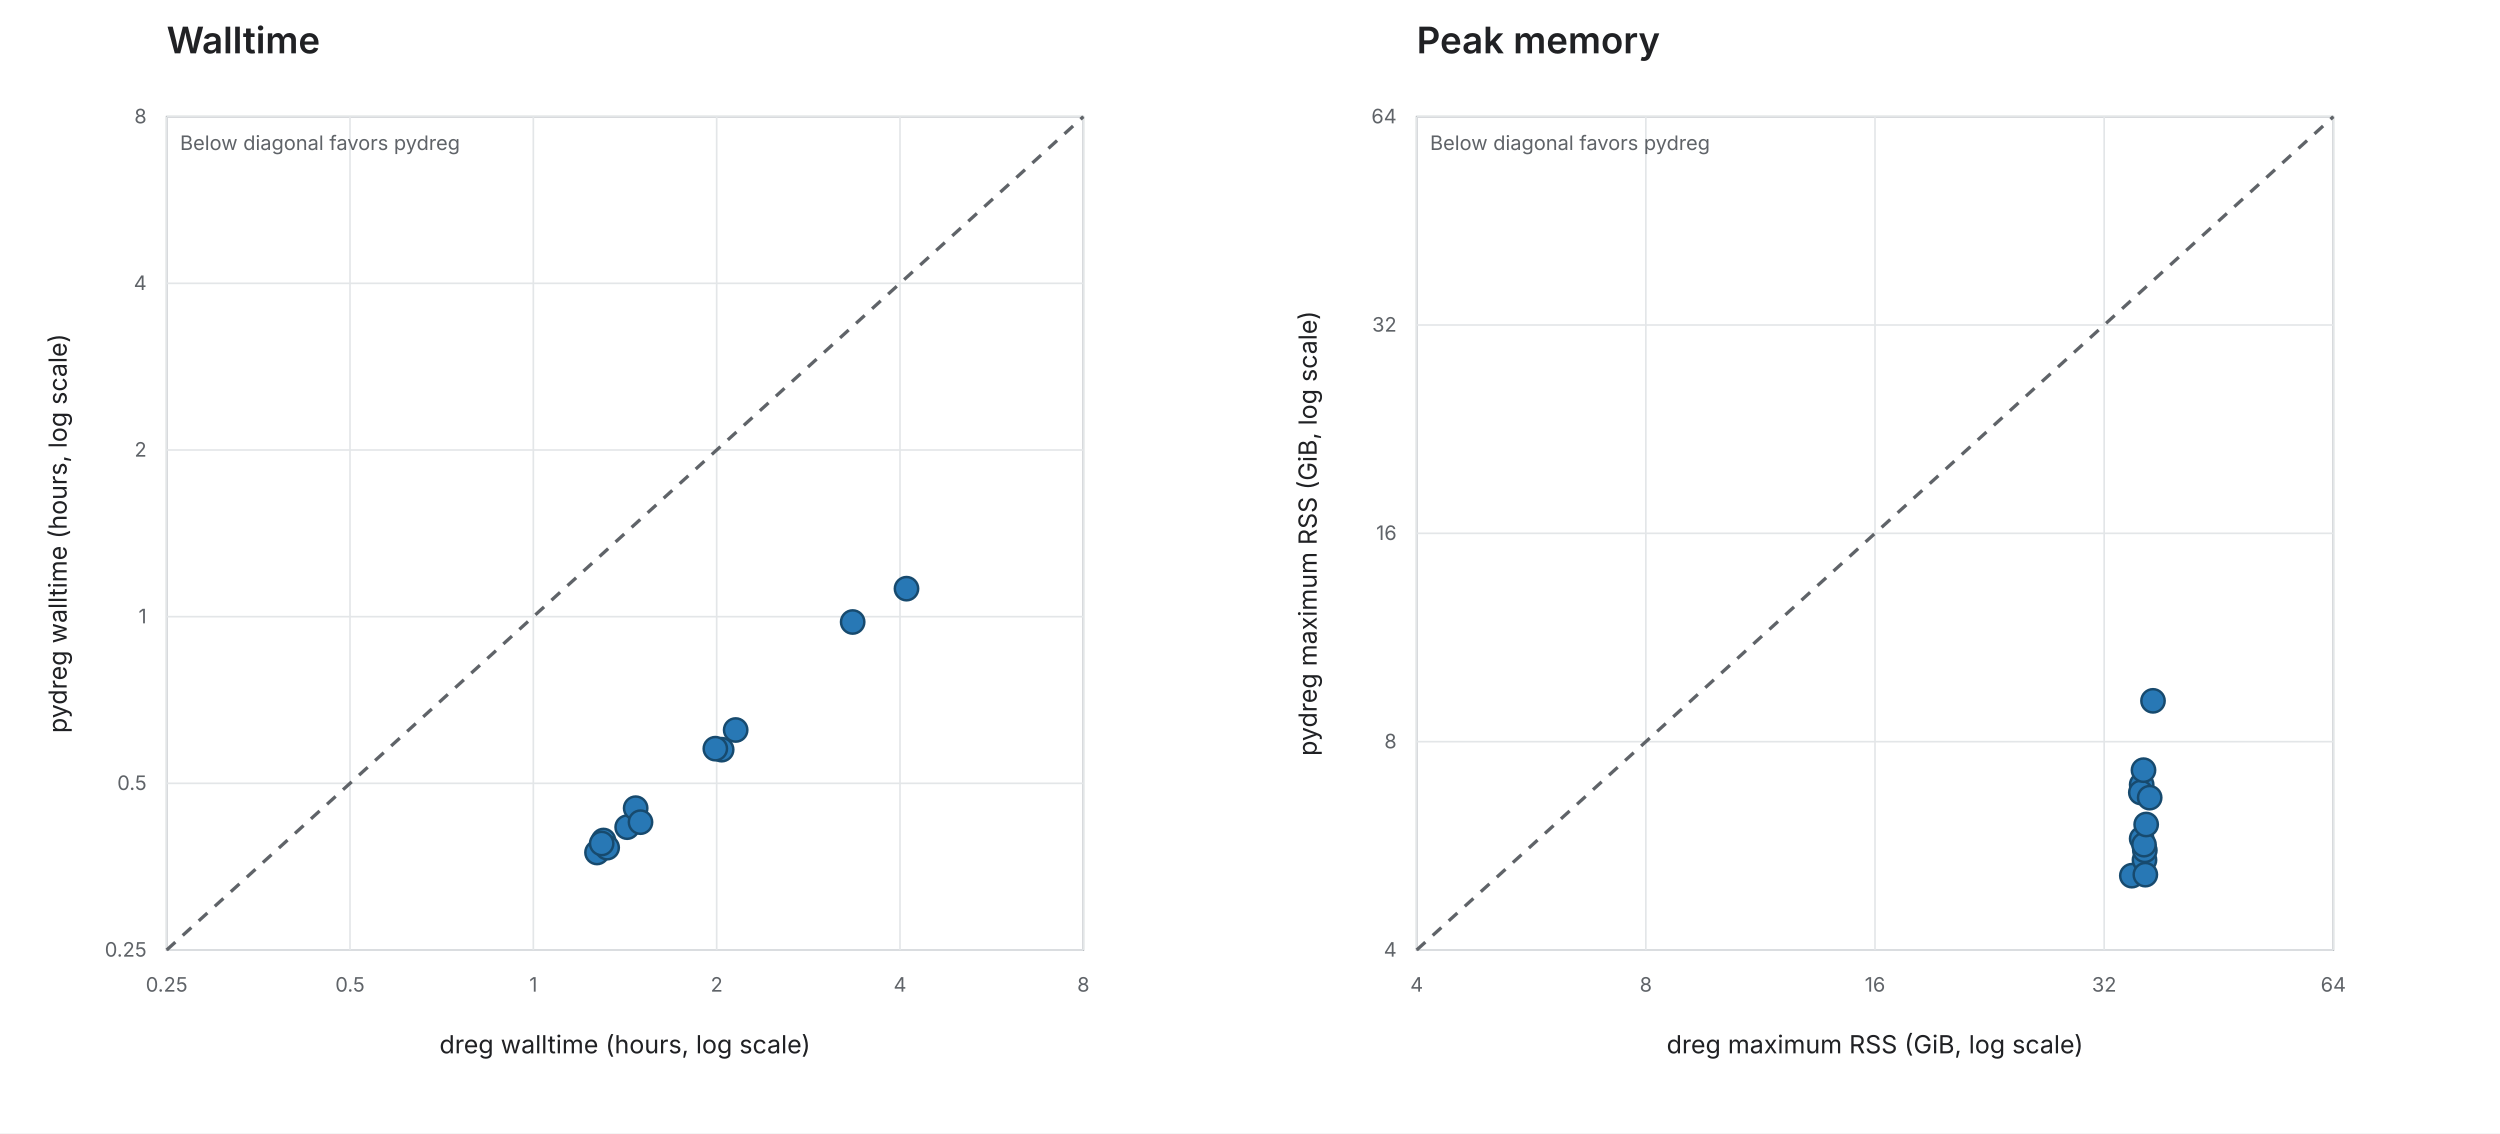
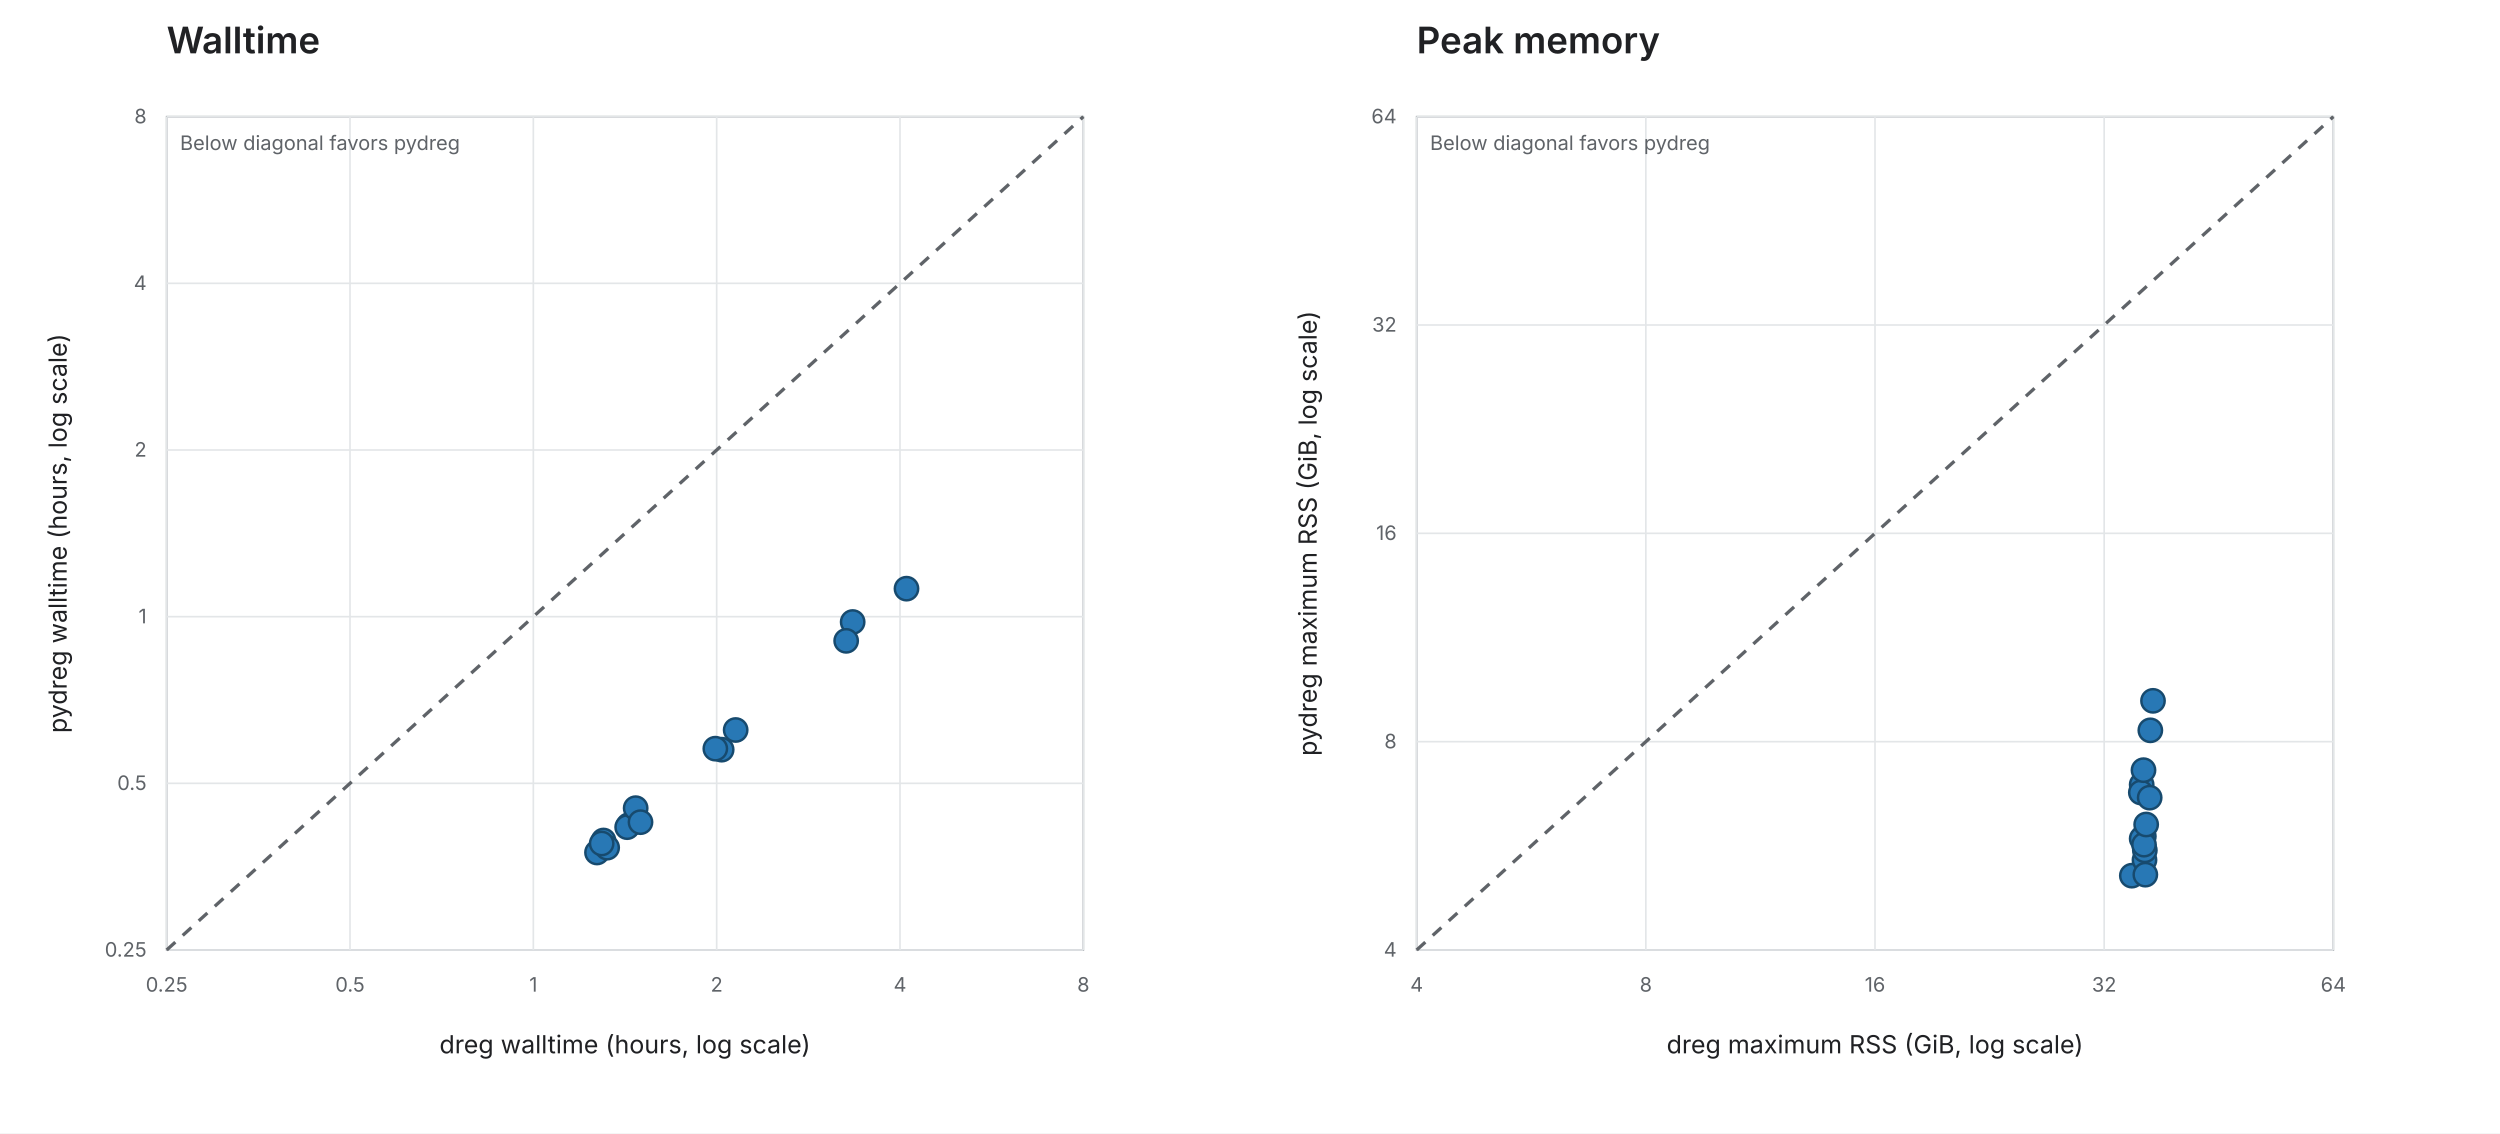
<svg xmlns="http://www.w3.org/2000/svg" width="1500" height="680" viewBox="0 0 1500 680" role="img">
  <style>
text { font-family: -apple-system, BlinkMacSystemFont, "Segoe UI", sans-serif; fill: #202124; }
.title { font-size: 22px; font-weight: 600; } .axis { font-size: 15px; }
.tick, .note { font-size: 12px; fill: #5f6368; }
.plot { fill: #fff; stroke: #9aa0a6; } .grid { stroke: #e3e6e8; stroke-width: 1; }
.diagonal { stroke: #5f6368; stroke-width: 2; stroke-dasharray: 7 6; }
.mark { fill: #2878b5; stroke: #174a6e; stroke-width: 1.5; }
</style>
  <rect width="1500" height="680" fill="#fff" />
  <text x="100" y="32" class="title">Walltime</text>
  <rect x="100" y="70" width="550" height="500" class="plot" />
  <line x1="100.0" y1="70" x2="100.0" y2="570" class="grid" />
  <line x1="100" y1="570.0" x2="650" y2="570.0" class="grid" />
  <text x="100.0" y="595" class="tick" text-anchor="middle">0.25</text>
  <text x="88" y="574.0" class="tick" text-anchor="end">0.25</text>
  <line x1="210.0" y1="70" x2="210.0" y2="570" class="grid" />
  <line x1="100" y1="470.0" x2="650" y2="470.0" class="grid" />
  <text x="210.0" y="595" class="tick" text-anchor="middle">0.5</text>
  <text x="88" y="474.0" class="tick" text-anchor="end">0.5</text>
  <line x1="320.0" y1="70" x2="320.0" y2="570" class="grid" />
  <line x1="100" y1="370.0" x2="650" y2="370.0" class="grid" />
  <text x="320.0" y="595" class="tick" text-anchor="middle">1</text>
  <text x="88" y="374.0" class="tick" text-anchor="end">1</text>
  <line x1="430.0" y1="70" x2="430.0" y2="570" class="grid" />
  <line x1="100" y1="270.0" x2="650" y2="270.0" class="grid" />
  <text x="430.0" y="595" class="tick" text-anchor="middle">2</text>
  <text x="88" y="274.0" class="tick" text-anchor="end">2</text>
  <line x1="540.0" y1="70" x2="540.0" y2="570" class="grid" />
  <line x1="100" y1="170.0" x2="650" y2="170.0" class="grid" />
  <text x="540.0" y="595" class="tick" text-anchor="middle">4</text>
  <text x="88" y="174.0" class="tick" text-anchor="end">4</text>
  <line x1="650.0" y1="70" x2="650.0" y2="570" class="grid" />
  <line x1="100" y1="70.0" x2="650" y2="70.0" class="grid" />
  <text x="650.0" y="595" class="tick" text-anchor="middle">8</text>
  <text x="88" y="74.0" class="tick" text-anchor="end">8</text>
  <line x1="100.0" y1="570.0" x2="650.0" y2="70.0" class="diagonal" />
  <circle cx="543.9" cy="353.2" r="7" class="mark" />
  <circle cx="362.1" cy="504.3" r="7" class="mark" />
  <circle cx="441.4" cy="438.0" r="7" class="mark" />
  <circle cx="433.0" cy="449.8" r="7" class="mark" />
+   <circle cx="377.2" cy="495.1" r="7" class="mark" />
  <circle cx="376.3" cy="496.3" r="7" class="mark" />
  <circle cx="511.6" cy="373.2" r="7" class="mark" />
  <circle cx="429.2" cy="449.2" r="7" class="mark" />
  <circle cx="381.4" cy="484.9" r="7" class="mark" />
  <circle cx="358.2" cy="511.5" r="7" class="mark" />
  <circle cx="364.3" cy="508.6" r="7" class="mark" />
  <circle cx="384.3" cy="493.3" r="7" class="mark" />
  <circle cx="361.0" cy="506.1" r="7" class="mark" />
+   <circle cx="507.7" cy="384.5" r="7" class="mark" />
  <text x="375.0" y="632" class="axis" text-anchor="middle">dreg walltime (hours, log scale)</text>
  <text x="40" y="320.0" class="axis" text-anchor="middle" transform="rotate(-90 40 320.0)">pydreg walltime (hours, log scale)</text>
  <text x="108" y="90" class="note" text-anchor="start">Below diagonal favors pydreg</text>
  <text x="850" y="32" class="title">Peak memory</text>
  <rect x="850" y="70" width="550" height="500" class="plot" />
  <line x1="850.0" y1="70" x2="850.0" y2="570" class="grid" />
  <line x1="850" y1="570.0" x2="1400" y2="570.0" class="grid" />
  <text x="850.0" y="595" class="tick" text-anchor="middle">4</text>
  <text x="838" y="574.0" class="tick" text-anchor="end">4</text>
  <line x1="987.5" y1="70" x2="987.5" y2="570" class="grid" />
  <line x1="850" y1="445.0" x2="1400" y2="445.0" class="grid" />
  <text x="987.5" y="595" class="tick" text-anchor="middle">8</text>
  <text x="838" y="449.0" class="tick" text-anchor="end">8</text>
  <line x1="1125.0" y1="70" x2="1125.0" y2="570" class="grid" />
  <line x1="850" y1="320.0" x2="1400" y2="320.0" class="grid" />
  <text x="1125.0" y="595" class="tick" text-anchor="middle">16</text>
  <text x="838" y="324.0" class="tick" text-anchor="end">16</text>
  <line x1="1262.5" y1="70" x2="1262.5" y2="570" class="grid" />
  <line x1="850" y1="195.0" x2="1400" y2="195.0" class="grid" />
  <text x="1262.5" y="595" class="tick" text-anchor="middle">32</text>
  <text x="838" y="199.0" class="tick" text-anchor="end">32</text>
  <line x1="1400.0" y1="70" x2="1400.0" y2="570" class="grid" />
  <line x1="850" y1="70.0" x2="1400" y2="70.0" class="grid" />
  <text x="1400.0" y="595" class="tick" text-anchor="middle">64</text>
  <text x="838" y="74.0" class="tick" text-anchor="end">64</text>
  <line x1="850.0" y1="570.0" x2="1400.0" y2="70.0" class="diagonal" />
  <circle cx="1291.8" cy="420.5" r="7" class="mark" />
  <circle cx="1279.1" cy="525.4" r="7" class="mark" />
  <circle cx="1285.0" cy="470.8" r="7" class="mark" />
  <circle cx="1284.5" cy="475.5" r="7" class="mark" />
+   <circle cx="1286.3" cy="501.8" r="7" class="mark" />
  <circle cx="1285.0" cy="503.2" r="7" class="mark" />
  <circle cx="1286.1" cy="462.1" r="7" class="mark" />
  <circle cx="1289.8" cy="478.6" r="7" class="mark" />
  <circle cx="1286.7" cy="516.0" r="7" class="mark" />
  <circle cx="1286.9" cy="510.2" r="7" class="mark" />
  <circle cx="1286.4" cy="506.8" r="7" class="mark" />
  <circle cx="1287.7" cy="494.7" r="7" class="mark" />
  <circle cx="1287.2" cy="524.8" r="7" class="mark" />
+   <circle cx="1290.2" cy="438.2" r="7" class="mark" />
  <text x="1125.0" y="632" class="axis" text-anchor="middle">dreg maximum RSS (GiB, log scale)</text>
  <text x="790" y="320.0" class="axis" text-anchor="middle" transform="rotate(-90 790 320.0)">pydreg maximum RSS (GiB, log scale)</text>
  <text x="858" y="90" class="note" text-anchor="start">Below diagonal favors pydreg</text>
</svg>
